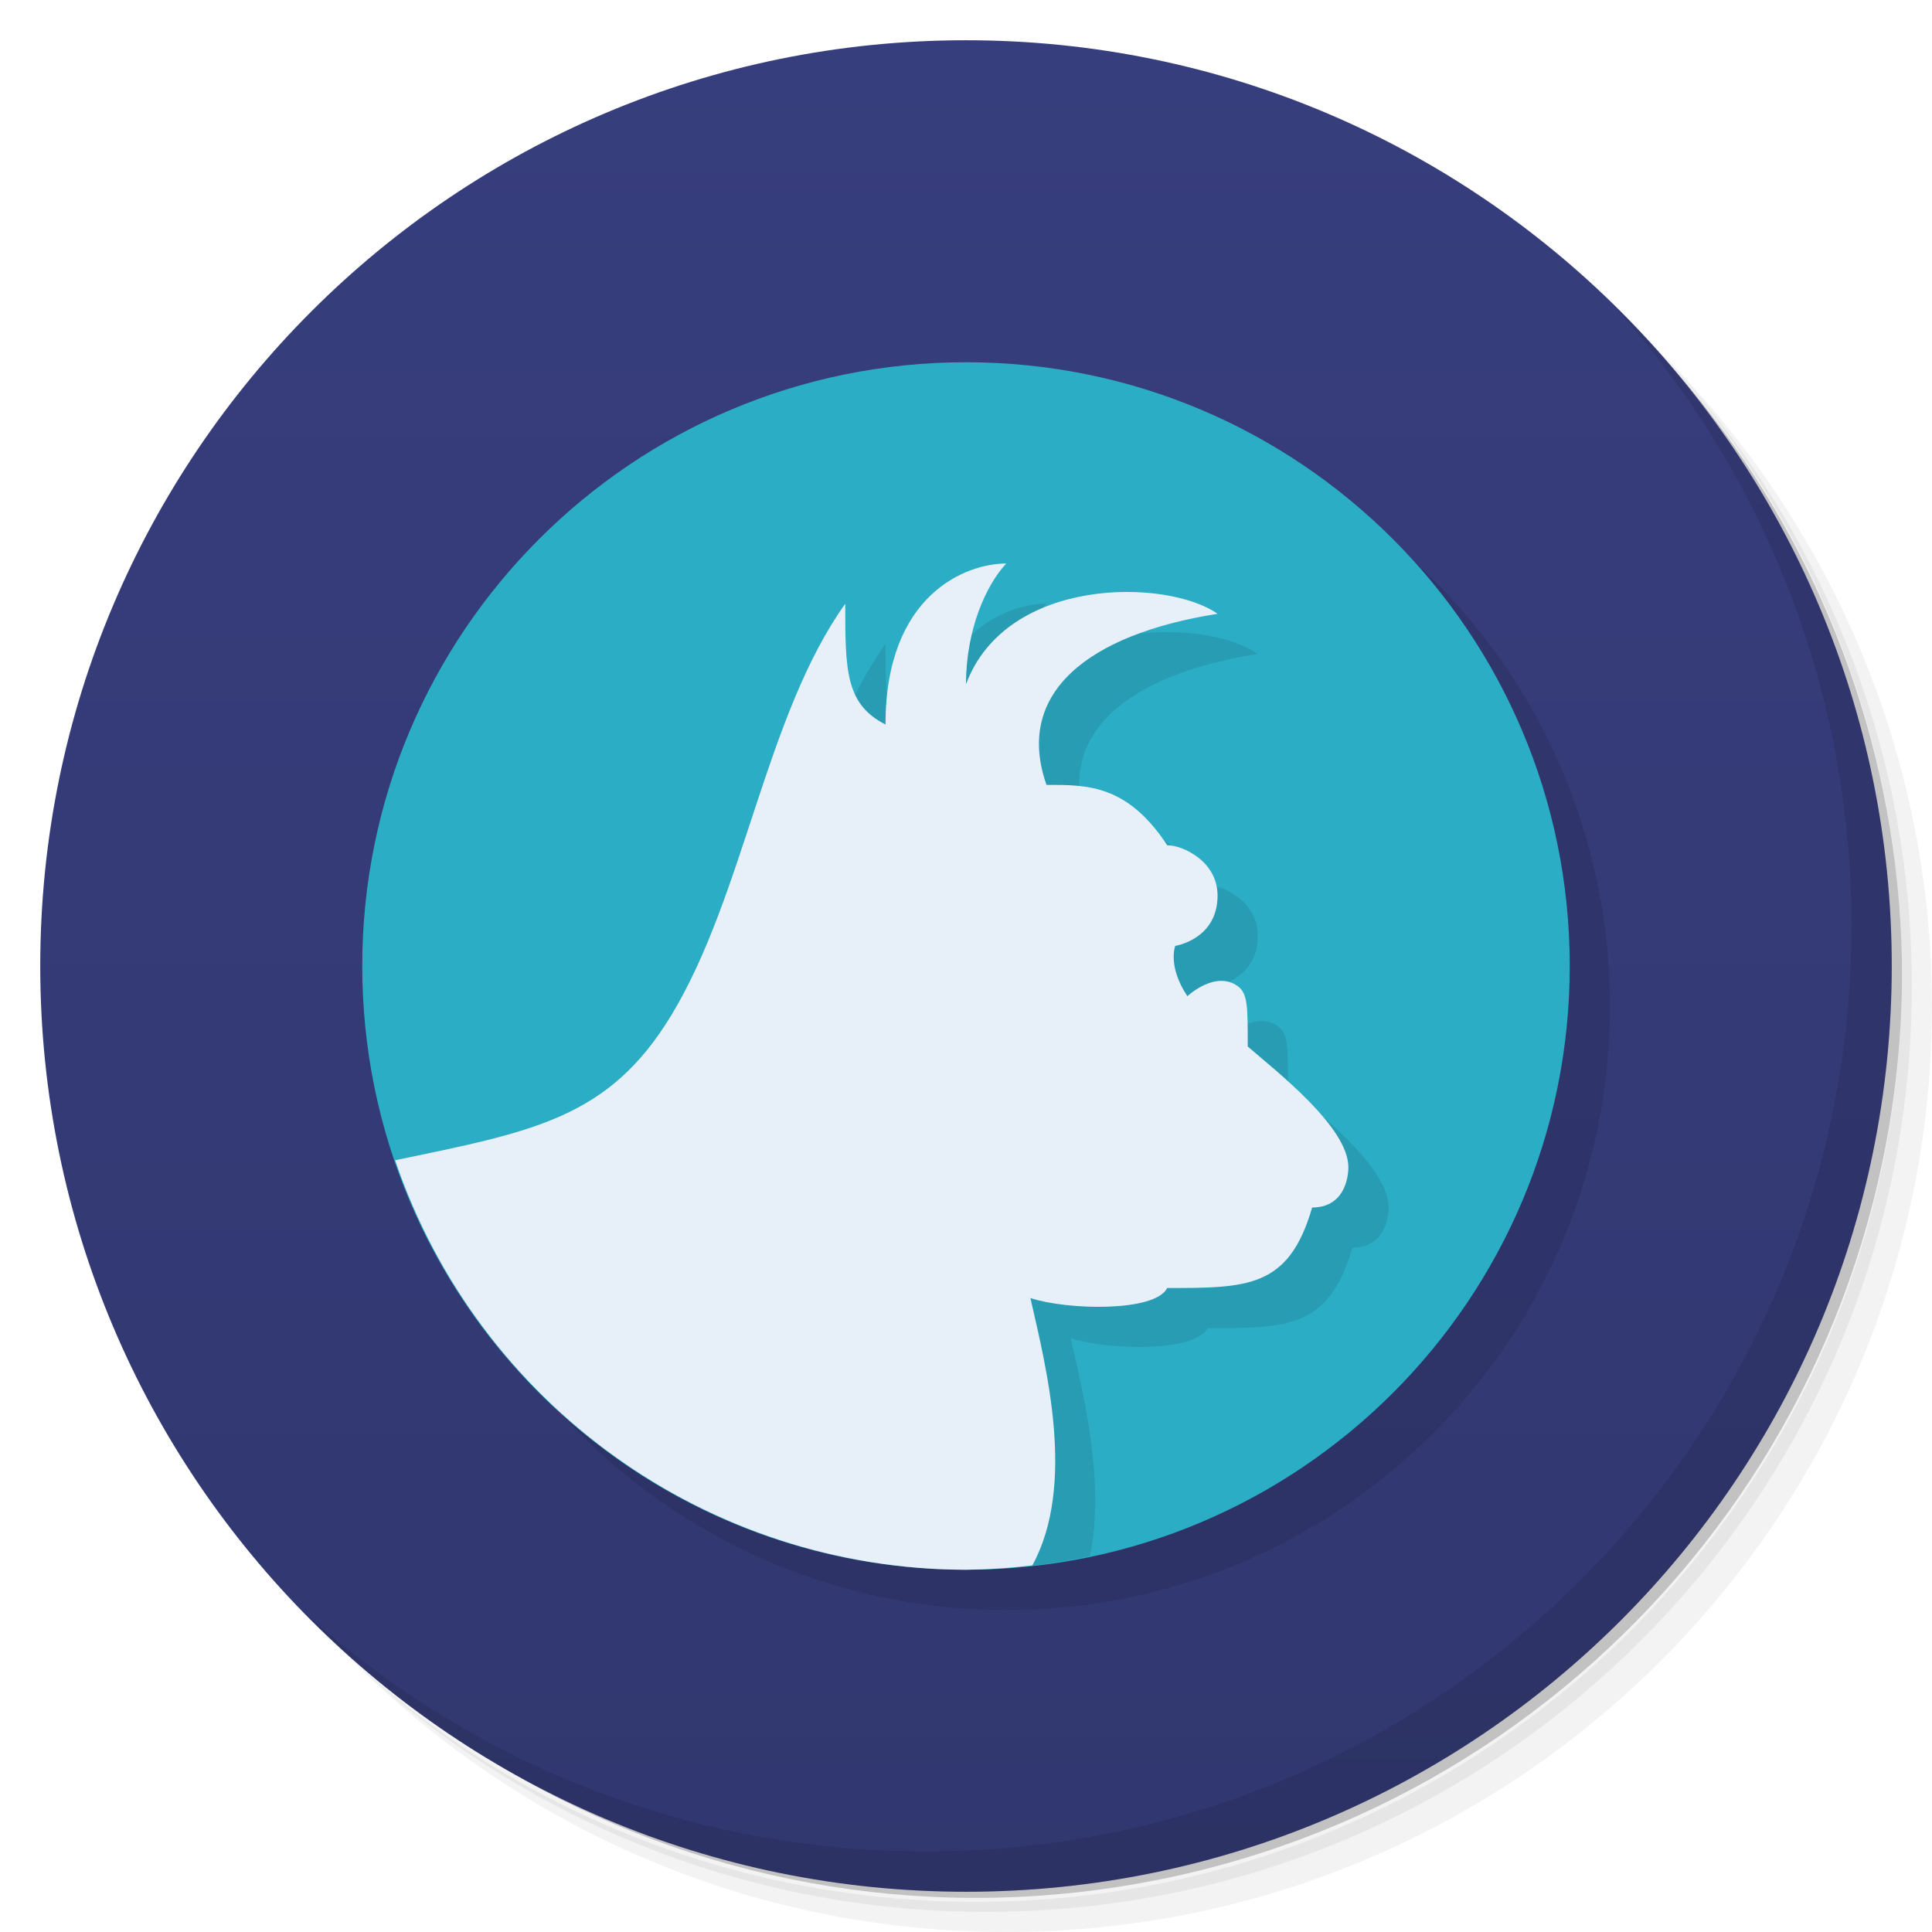
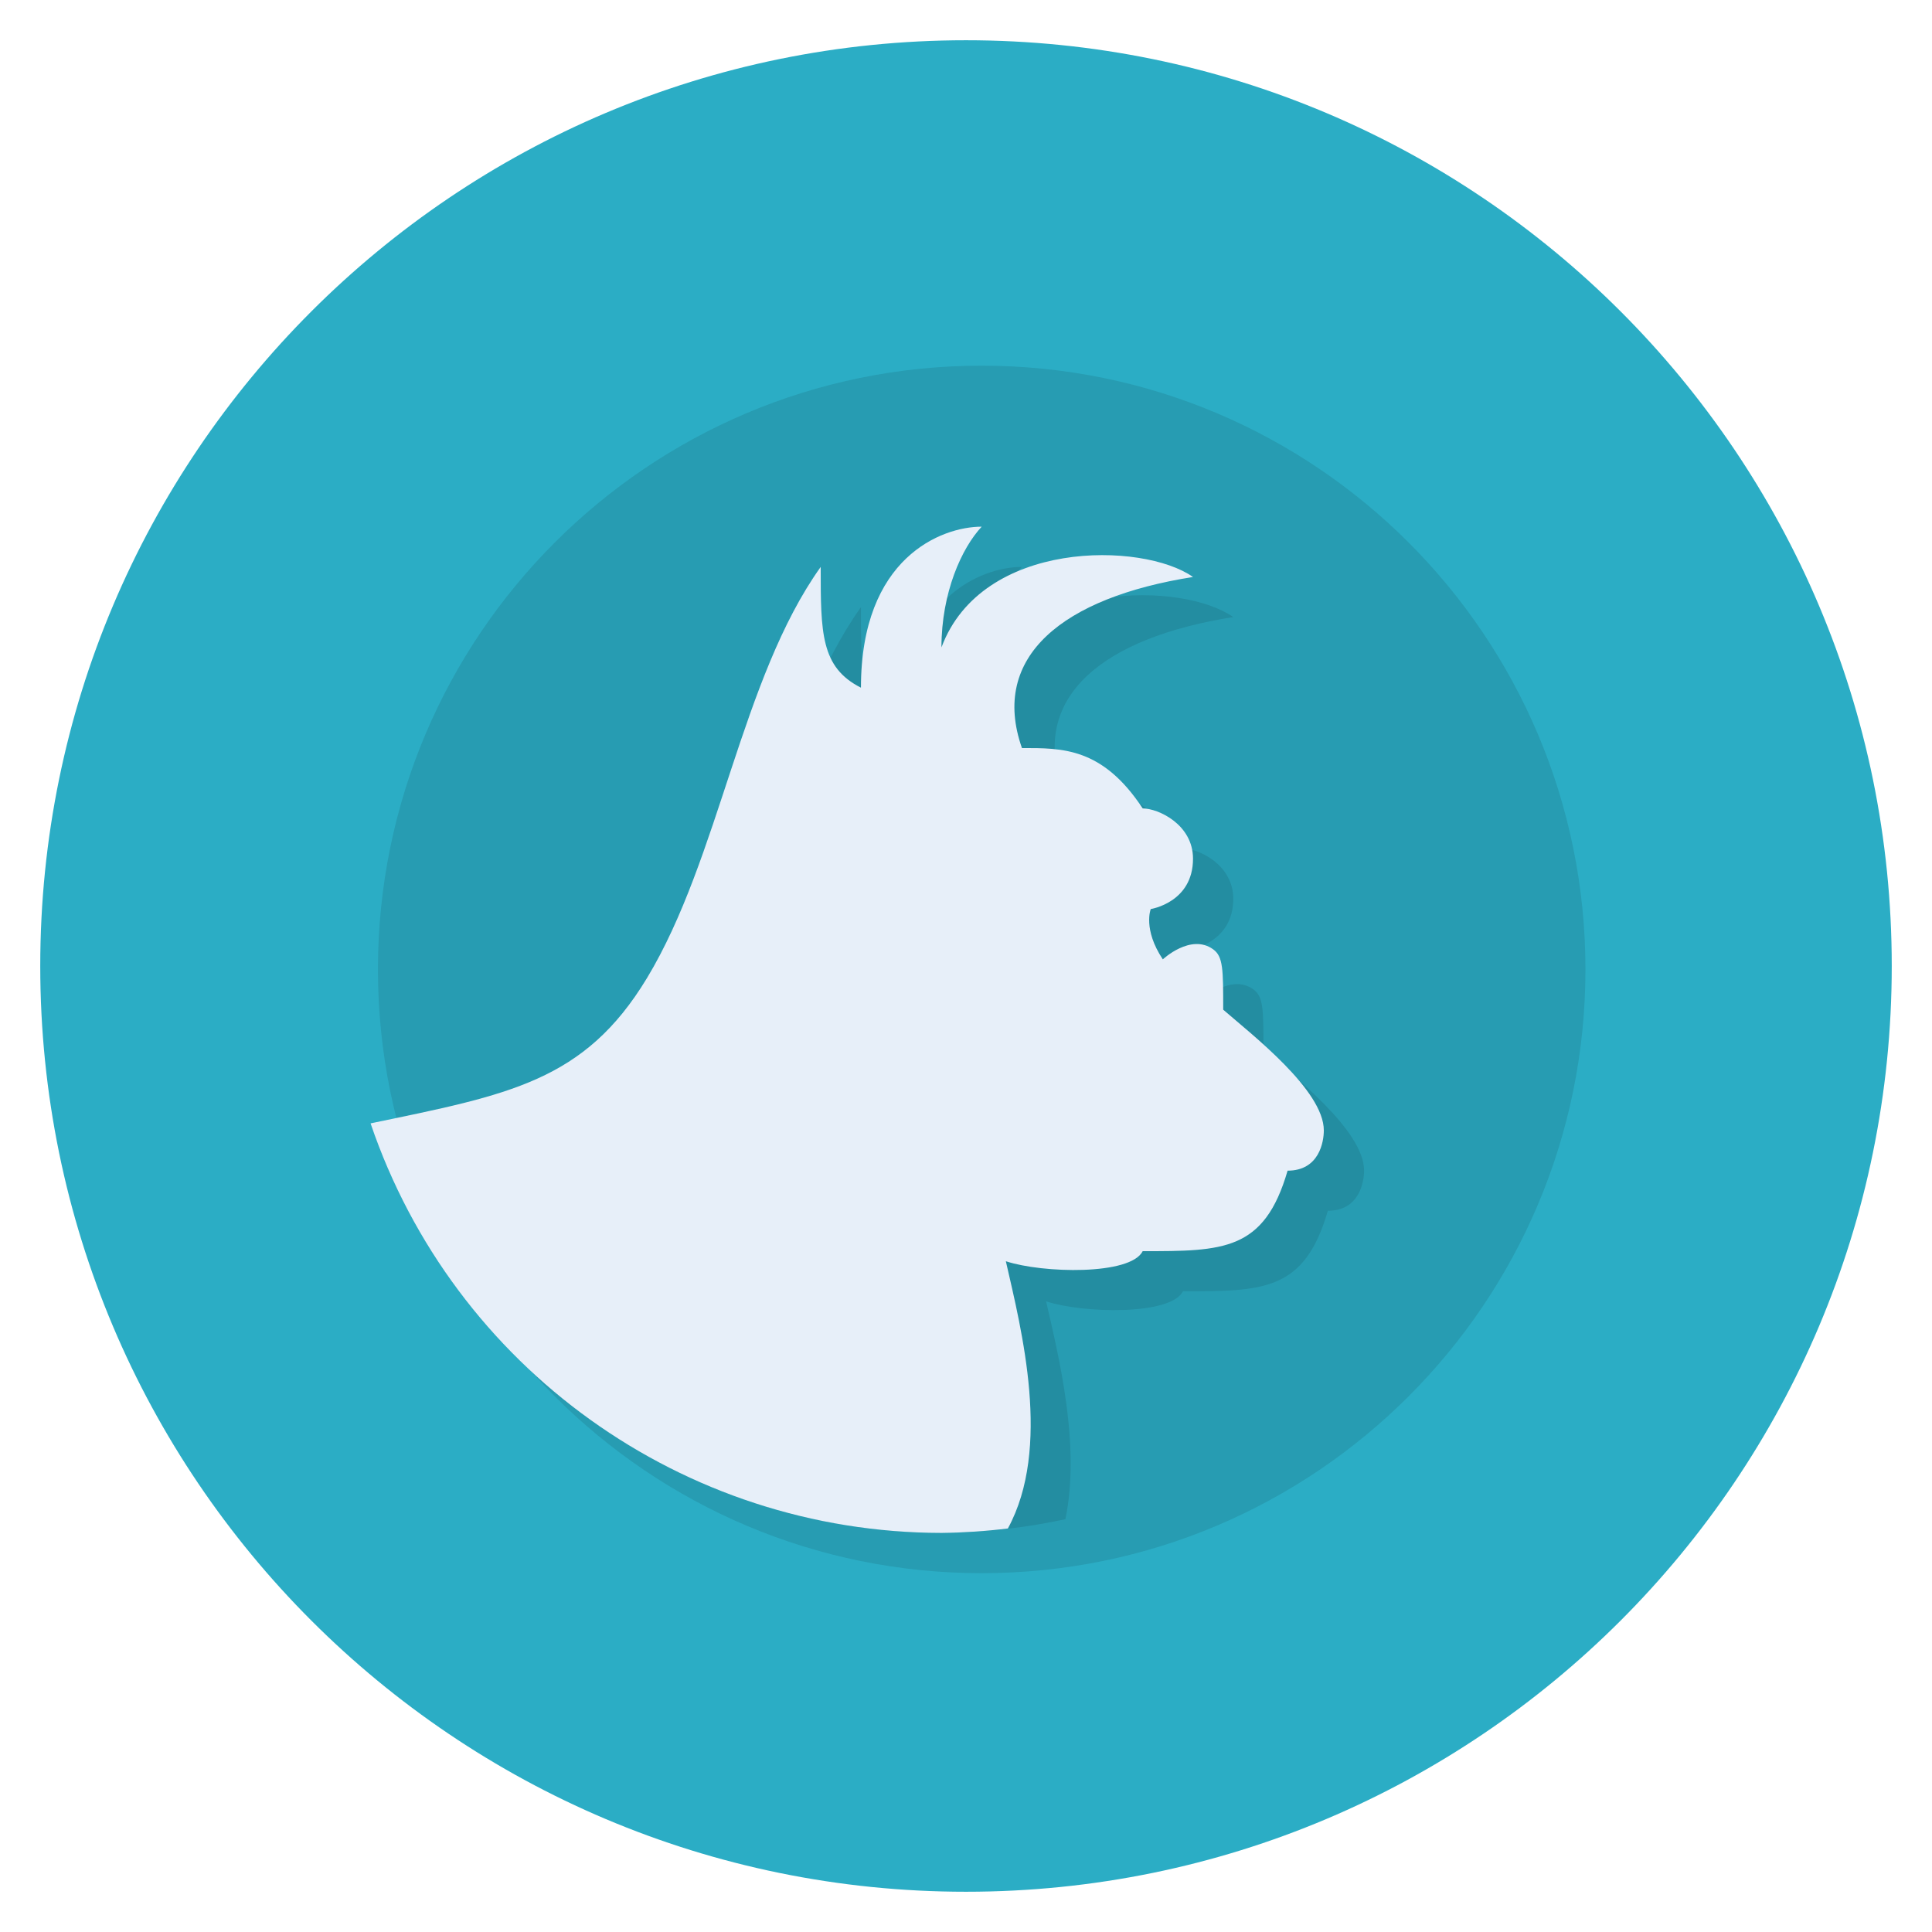
<svg xmlns="http://www.w3.org/2000/svg" viewBox="0 0 48 48">
-   <defs>
-     <linearGradient gradientTransform="matrix(0,-1,1,0,-1.5e-6,48)" gradientUnits="userSpaceOnUse" x2="47" x1="1" id="linearGradient3764">
-       <stop style="stop-color:#31376f;stop-opacity:1" />
-       <stop offset="1" style="stop-color:#373e7d;stop-opacity:1" />
-     </linearGradient>
-   </defs>
-   <g>
-     <path d="m 36.31 5 c 5.859 4.062 9.688 10.831 9.688 18.5 c 0 12.426 -10.07 22.5 -22.5 22.5 c -7.669 0 -14.438 -3.828 -18.5 -9.688 c 1.037 1.822 2.306 3.499 3.781 4.969 c 4.085 3.712 9.514 5.969 15.469 5.969 c 12.703 0 23 -10.298 23 -23 c 0 -5.954 -2.256 -11.384 -5.969 -15.469 c -1.469 -1.475 -3.147 -2.744 -4.969 -3.781 z m 4.969 3.781 c 3.854 4.113 6.219 9.637 6.219 15.719 c 0 12.703 -10.297 23 -23 23 c -6.081 0 -11.606 -2.364 -15.719 -6.219 c 4.16 4.144 9.883 6.719 16.219 6.719 c 12.703 0 23 -10.298 23 -23 c 0 -6.335 -2.575 -12.06 -6.719 -16.219 z" style="opacity:0.05" />
-     <path d="m 41.28 8.781 c 3.712 4.085 5.969 9.514 5.969 15.469 c 0 12.703 -10.297 23 -23 23 c -5.954 0 -11.384 -2.256 -15.469 -5.969 c 4.113 3.854 9.637 6.219 15.719 6.219 c 12.703 0 23 -10.298 23 -23 c 0 -6.081 -2.364 -11.606 -6.219 -15.719 z" style="opacity:0.1" />
-     <path d="m 31.25 2.375 c 8.615 3.154 14.75 11.417 14.75 21.13 c 0 12.426 -10.07 22.5 -22.5 22.5 c -9.708 0 -17.971 -6.135 -21.12 -14.75 a 23 23 0 0 0 44.875 -7 a 23 23 0 0 0 -16 -21.875 z" style="opacity:0.2" />
+   <path d="M24 1c12.703 0 23 10.297 23 23S36.703 47 24 47 1 36.703 1 24 11.297 1 24 1z" fill="#2badc5" />
+   <g transform="translate(-.61 -.915)">
+     <circle cx="25" cy="25" r="15" opacity=".1" />
+     <path d="M26 15c-1 0-3 .77-3 4-1-.505-1-1.366-1-3-1.98 2.773-2.51 7.225-4.316 10.215-1.644 2.72-3.6 2.918-7.436 3.732A15 15 0 0 0 24 38.997a15 15 0 0 0 3.08-.338c.38-1.843-.162-4.02-.48-5.413.91.3 3.095.355 3.4-.25 2 0 3.02 0 3.6-2 .788 0 .9-.722.9-1 0-1-1.79-2.382-2.5-3 0-1 0-1.32-.25-1.5-.557-.402-1.25.25-1.25.25-.5-.75-.3-1.25-.3-1.25s1.05-.16 1.05-1.25c0-.854-.866-1.25-1.25-1.25-1-1.518-2-1.5-3-1.5-.798-2.27 1.013-3.74 4.25-4.25-1.25-.88-5.25-.942-6.25 1.75 0-1.364.505-2.472 1-3z" opacity=".1" />
+     <path d="M25 14c-1 0-3 .77-3 4-1-.505-1-1.366-1-3-1.98 2.773-2.51 7.225-4.316 10.215-1.554 2.57-3.434 2.897-6.867 3.61A15 15 0 0 0 24 39a15 15 0 0 0 1.65-.11c1.09-1.998.343-4.92-.05-6.64.91.3 3.095.355 3.4-.25 2 0 3.02 0 3.6-2 .788 0 .9-.722.9-1 0-1-1.79-2.382-2.5-3 0-1 0-1.32-.25-1.5-.557-.402-1.25.25-1.25.25-.5-.75-.3-1.25-.3-1.25s1.05-.16 1.05-1.25c0-.854-.866-1.25-1.25-1.25-1-1.518-2-1.5-3-1.5-.798-2.27 1.013-3.74 4.25-4.25C29 14.37 25 14.308 24 17c0-1.364.505-2.472 1-3z" fill="#e7eff9" />
  </g>
-   <g>
-     <path d="m 24 1 c 12.703 0 23 10.297 23 23 c 0 12.703 -10.297 23 -23 23 -12.703 0 -23 -10.297 -23 -23 0 -12.703 10.297 -23 23 -23 z" style="fill:url(#linearGradient3764);fill-opacity:1" />
-   </g>
-   <g>
-     <path d="m 40.03 7.531 c 3.712 4.084 5.969 9.514 5.969 15.469 0 12.703 -10.297 23 -23 23 c -5.954 0 -11.384 -2.256 -15.469 -5.969 4.178 4.291 10.01 6.969 16.469 6.969 c 12.703 0 23 -10.298 23 -23 0 -6.462 -2.677 -12.291 -6.969 -16.469 z" style="opacity:0.1" />
-   </g>
-   <circle r="15" cy="25" cx="25" style="fill:#000;opacity:0.1;fill-opacity:1;stroke:none" />
-   <circle cx="24" cy="24" r="15" style="fill:#2badc5;opacity:1;fill-opacity:1;stroke:none" />
-   <path d="m 26 15 c -1 0 -3 0.769 -3 4 -1 -0.505 -1 -1.366 -1 -3 -1.98 2.773 -2.509 7.225 -4.316 10.215 -1.644 2.72 -3.599 2.918 -7.436 3.732 a 15 15 0 0 0 13.752 9.05 15 15 0 0 0 3.08 -0.338 c 0.379 -1.842 -0.162 -4.02 -0.48 -5.412 c 0.91 0.299 3.095 0.355 3.4 -0.25 2 0 3.02 0 3.6 -2 0.788 0 0.9 -0.722 0.9 -1 0 -1 -1.789 -2.382 -2.5 -3 0 -1 0 -1.319 -0.25 -1.5 -0.557 -0.402 -1.25 0.25 -1.25 0.25 -0.5 -0.75 -0.301 -1.25 -0.301 -1.25 0 0 1.051 -0.159 1.051 -1.25 0 -0.854 -0.866 -1.25 -1.25 -1.25 -1 -1.518 -2 -1.5 -3 -1.5 -0.798 -2.269 1.013 -3.739 4.25 -4.25 -1.25 -0.881 -5.25 -0.942 -6.25 1.75 0 -1.364 0.505 -2.472 1 -3 z" style="fill:#000;opacity:0.1;fill-opacity:1;stroke:none" />
-   <path d="m 25 14 c -1 0 -3 0.769 -3 4 -1 -0.505 -1 -1.366 -1 -3 -1.98 2.773 -2.509 7.225 -4.316 10.215 -1.554 2.571 -3.434 2.897 -6.867 3.611 a 15 15 0 0 0 14.184 10.174 15 15 0 0 0 1.648 -0.109 c 1.091 -1.999 0.344 -4.921 -0.049 -6.641 0.91 0.299 3.095 0.355 3.4 -0.25 2 0 3.02 0 3.6 -2 0.788 0 0.9 -0.722 0.9 -1 0 -1 -1.789 -2.382 -2.5 -3 0 -1 0 -1.319 -0.25 -1.5 -0.557 -0.402 -1.25 0.25 -1.25 0.25 -0.5 -0.75 -0.301 -1.25 -0.301 -1.25 0 0 1.051 -0.159 1.051 -1.25 0 -0.854 -0.866 -1.25 -1.25 -1.25 -1 -1.518 -2 -1.5 -3 -1.5 -0.798 -2.269 1.013 -3.739 4.25 -4.25 -1.25 -0.881 -5.25 -0.942 -6.25 1.75 0 -1.364 0.505 -2.472 1 -3 z" style="fill:#e7eff9;opacity:1;fill-opacity:1;stroke:none" />
</svg>
